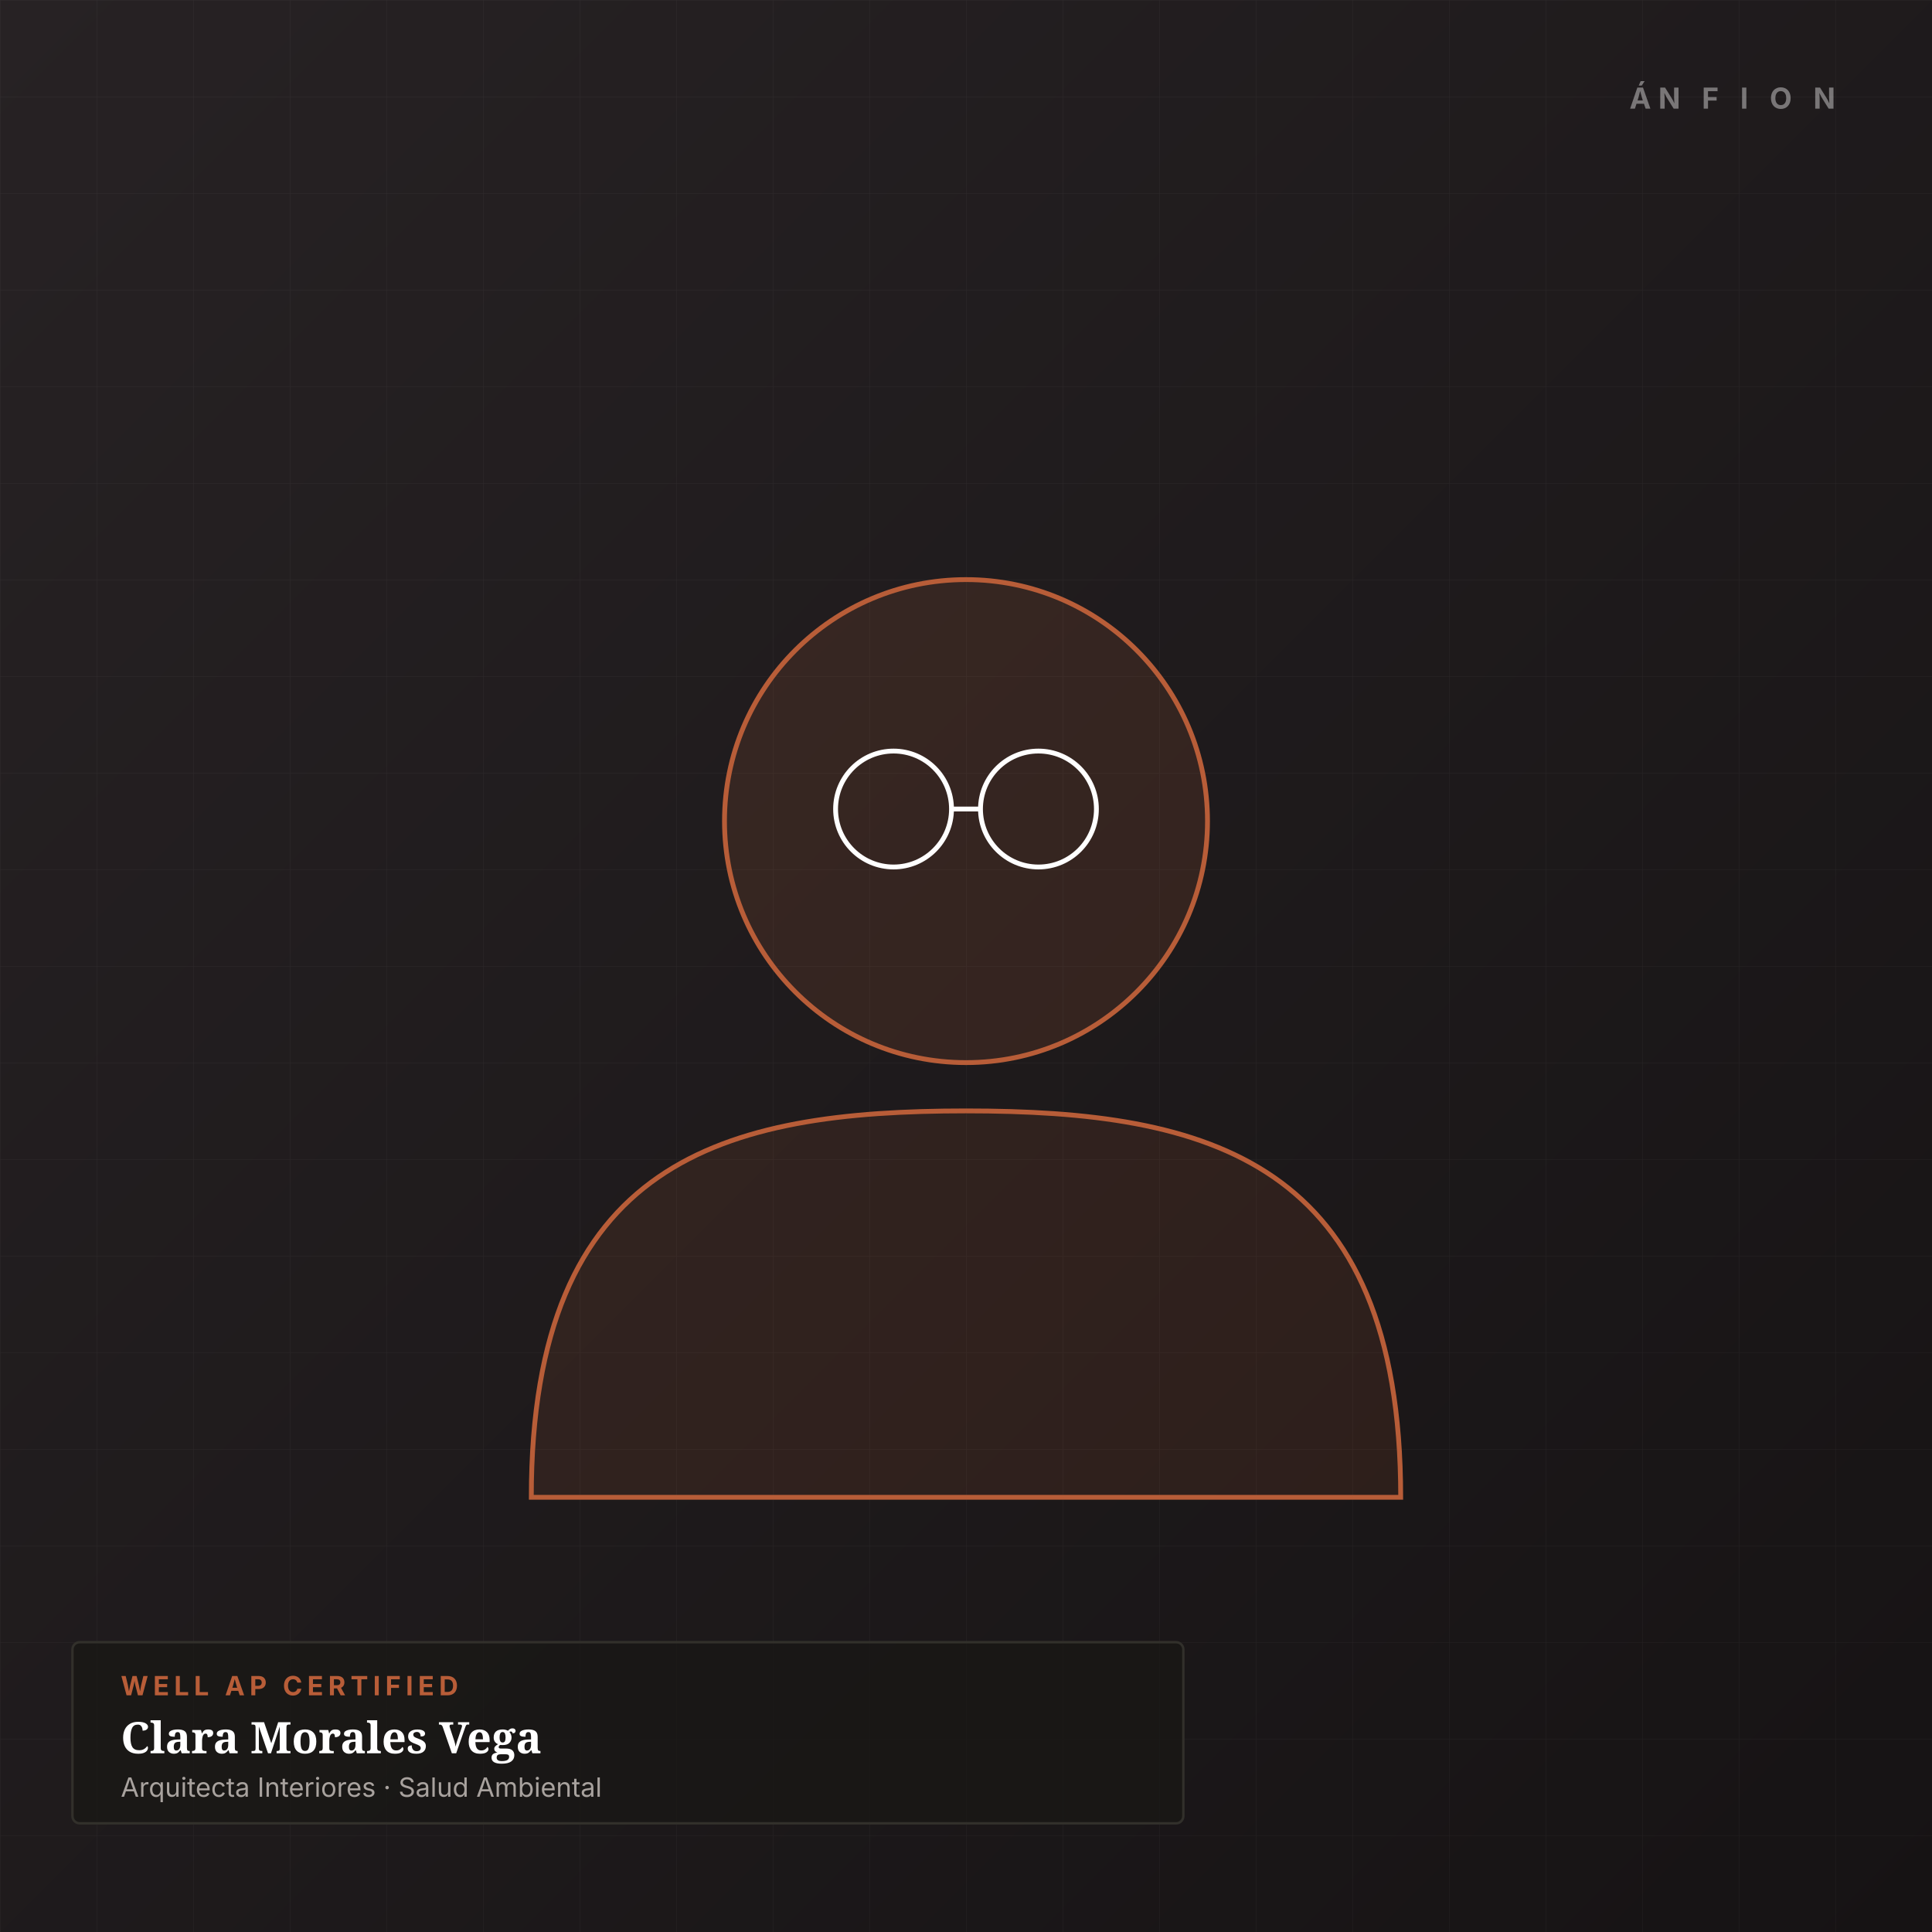
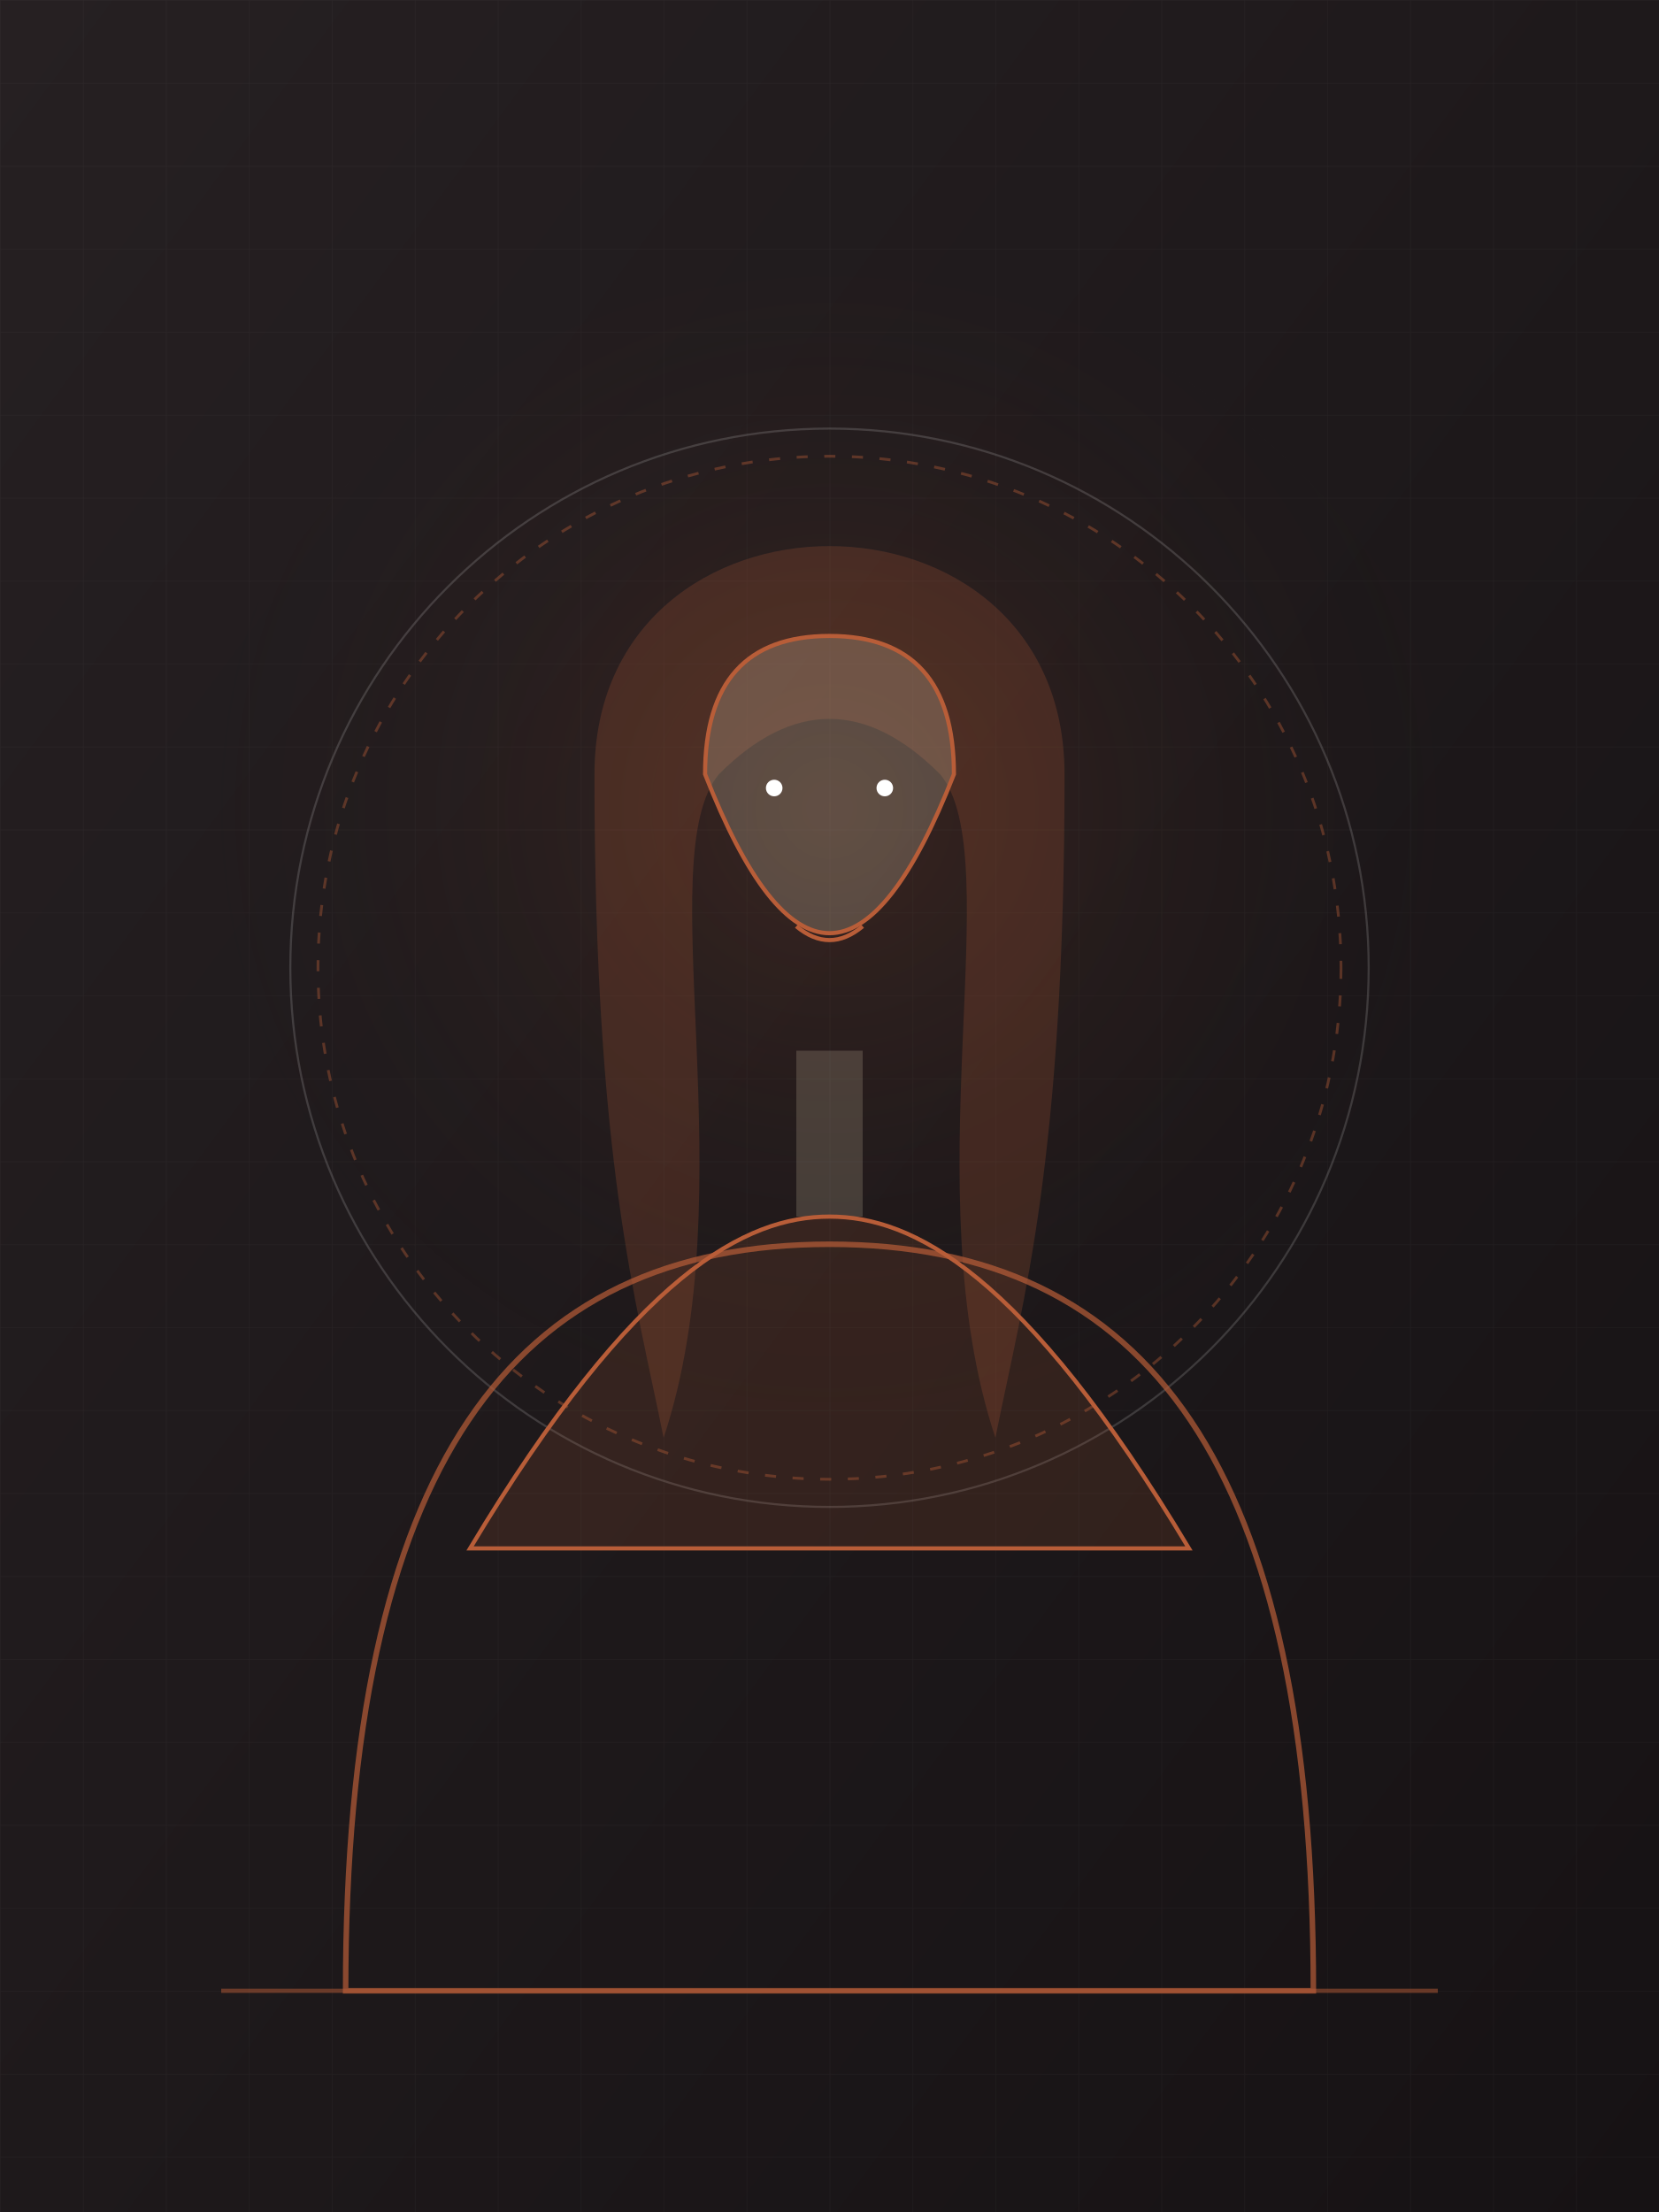
- <svg xmlns="http://www.w3.org/2000/svg" viewBox="0 0 800 800" width="100%" height="100%">
+ <svg xmlns="http://www.w3.org/2000/svg" viewBox="0 0 600 800" width="100%" height="100%">
  <defs>
-     <linearGradient id="bg" x1="0%" y1="0%" x2="100%" y2="100%">
-       <stop offset="0%" stop-color="#272224" />
-       <stop offset="100%" stop-color="#161314" />
+     <linearGradient id="p-bg" x1="0%" y1="0%" x2="100%" y2="100%">
+       <stop offset="0%" stop-color="#262022" />
+       <stop offset="100%" stop-color="#161214" />
    </linearGradient>
-     <pattern id="grid" width="40" height="40" patternUnits="userSpaceOnUse">
-       <path d="M 40 0 L 0 0 0 40" fill="none" stroke="#ffffff" stroke-width="0.5" stroke-opacity="0.04" />
+     <radialGradient id="halo" cx="50%" cy="40%" r="50%">
+       <stop offset="0%" stop-color="#b85d38" stop-opacity="0.18" />
+       <stop offset="100%" stop-color="#161214" stop-opacity="0" />
+     </radialGradient>
+     <pattern id="arch-grid" width="30" height="30" patternUnits="userSpaceOnUse">
+       <path d="M 30 0 L 0 0 0 30" fill="none" stroke="#ffffff" stroke-width="0.5" stroke-opacity="0.035" />
    </pattern>
  </defs>
-   <rect width="800" height="800" fill="url(#bg)" />
-   <rect width="800" height="800" fill="url(#grid)" />
-   <g id="wireframe">
-     <circle cx="400" cy="340" r="100" fill="#b85d38" fill-opacity="0.15" stroke="#b85d38" stroke-width="2" />
-     <path d="M 220 620 C 220 480 300 460 400 460 C 500 460 580 480 580 620 Z" fill="#b85d38" fill-opacity="0.12" stroke="#b85d38" stroke-width="2" />
-     <circle cx="370" cy="335" r="24" fill="none" stroke="#ffffff" stroke-width="2" />
-     <circle cx="430" cy="335" r="24" fill="none" stroke="#ffffff" stroke-width="2" />
-     <line x1="394" y1="335" x2="406" y2="335" stroke="#ffffff" stroke-width="2" />
+   <rect width="600" height="800" fill="url(#p-bg)" />
+   <rect width="600" height="800" fill="url(#arch-grid)" />
+   <circle cx="300" cy="340" r="240" fill="url(#halo)" />
+   <circle cx="300" cy="350" r="185" fill="none" stroke="#b85d38" stroke-width="1" stroke-dasharray="4,6" stroke-opacity="0.4" />
+   <circle cx="300" cy="350" r="195" fill="none" stroke="#ffffff" stroke-width="0.75" stroke-opacity="0.15" />
+   <g id="portrait-figure">
+     <path d="M 215 280 C 215 170 385 170 385 280 C 385 420 370 470 360 520 C 330 430 365 310 340 280 Q 300 240 260 280 C 235 310 270 430 240 520 C 230 470 215 420 215 280 Z" fill="#b85d38" fill-opacity="0.22" />
+     <path d="M 255 280 Q 300 395 345 280 Q 345 230 300 230 Q 255 230 255 280 Z" fill="#d9c8ad" fill-opacity="0.25" stroke="#b85d38" stroke-width="1.5" />
+     <circle cx="280" cy="285" r="3" fill="#ffffff" />
+     <circle cx="320" cy="285" r="3" fill="#ffffff" />
+     <path d="M 288 335 Q 300 345 312 335" fill="none" stroke="#b85d38" stroke-width="1.5" />
+     <path d="M 288 380 L 288 440 L 312 440 L 312 380 Z" fill="#d9c8ad" fill-opacity="0.2" />
+     <path d="M 170 560 C 230 460 270 440 300 440 C 330 440 370 460 430 560 Z" fill="#b85d38" fill-opacity="0.15" stroke="#b85d38" stroke-width="1.5" />
+     <path d="M 125 720 C 125 530 185 450 300 450 C 415 450 475 530 475 720 Z" fill="none" stroke="#b85d38" stroke-width="2" stroke-opacity="0.7" />
  </g>
-   <g transform="translate(40, 710)">
-     <rect x="-10" y="-30" width="460" height="75" rx="3" fill="#181715" fill-opacity="0.75" stroke="#32302b" stroke-width="1" />
-     <text x="10" y="-8" fill="#b85d38" font-size="11" font-family="'Inter', sans-serif" font-weight="700" letter-spacing="2" text-transform="uppercase">WELL AP CERTIFIED</text>
-     <text x="10" y="16" fill="#ffffff" font-size="18" font-family="'Cormorant Garamond', serif" font-weight="700">Clara Morales Vega</text>
-     <text x="10" y="34" fill="#a8a29e" font-size="11" font-family="'Inter', sans-serif">Arquitecta Interiores · Salud Ambiental</text>
-   </g>
-   <text x="760" y="45" fill="#ffffff" fill-opacity="0.4" font-size="12" font-family="'Inter', sans-serif" font-weight="700" letter-spacing="3" text-anchor="end">ÁN F I O N</text>
+   <line x1="80" y1="720" x2="520" y2="720" stroke="#b85d38" stroke-width="1.5" stroke-opacity="0.5" />
</svg>
